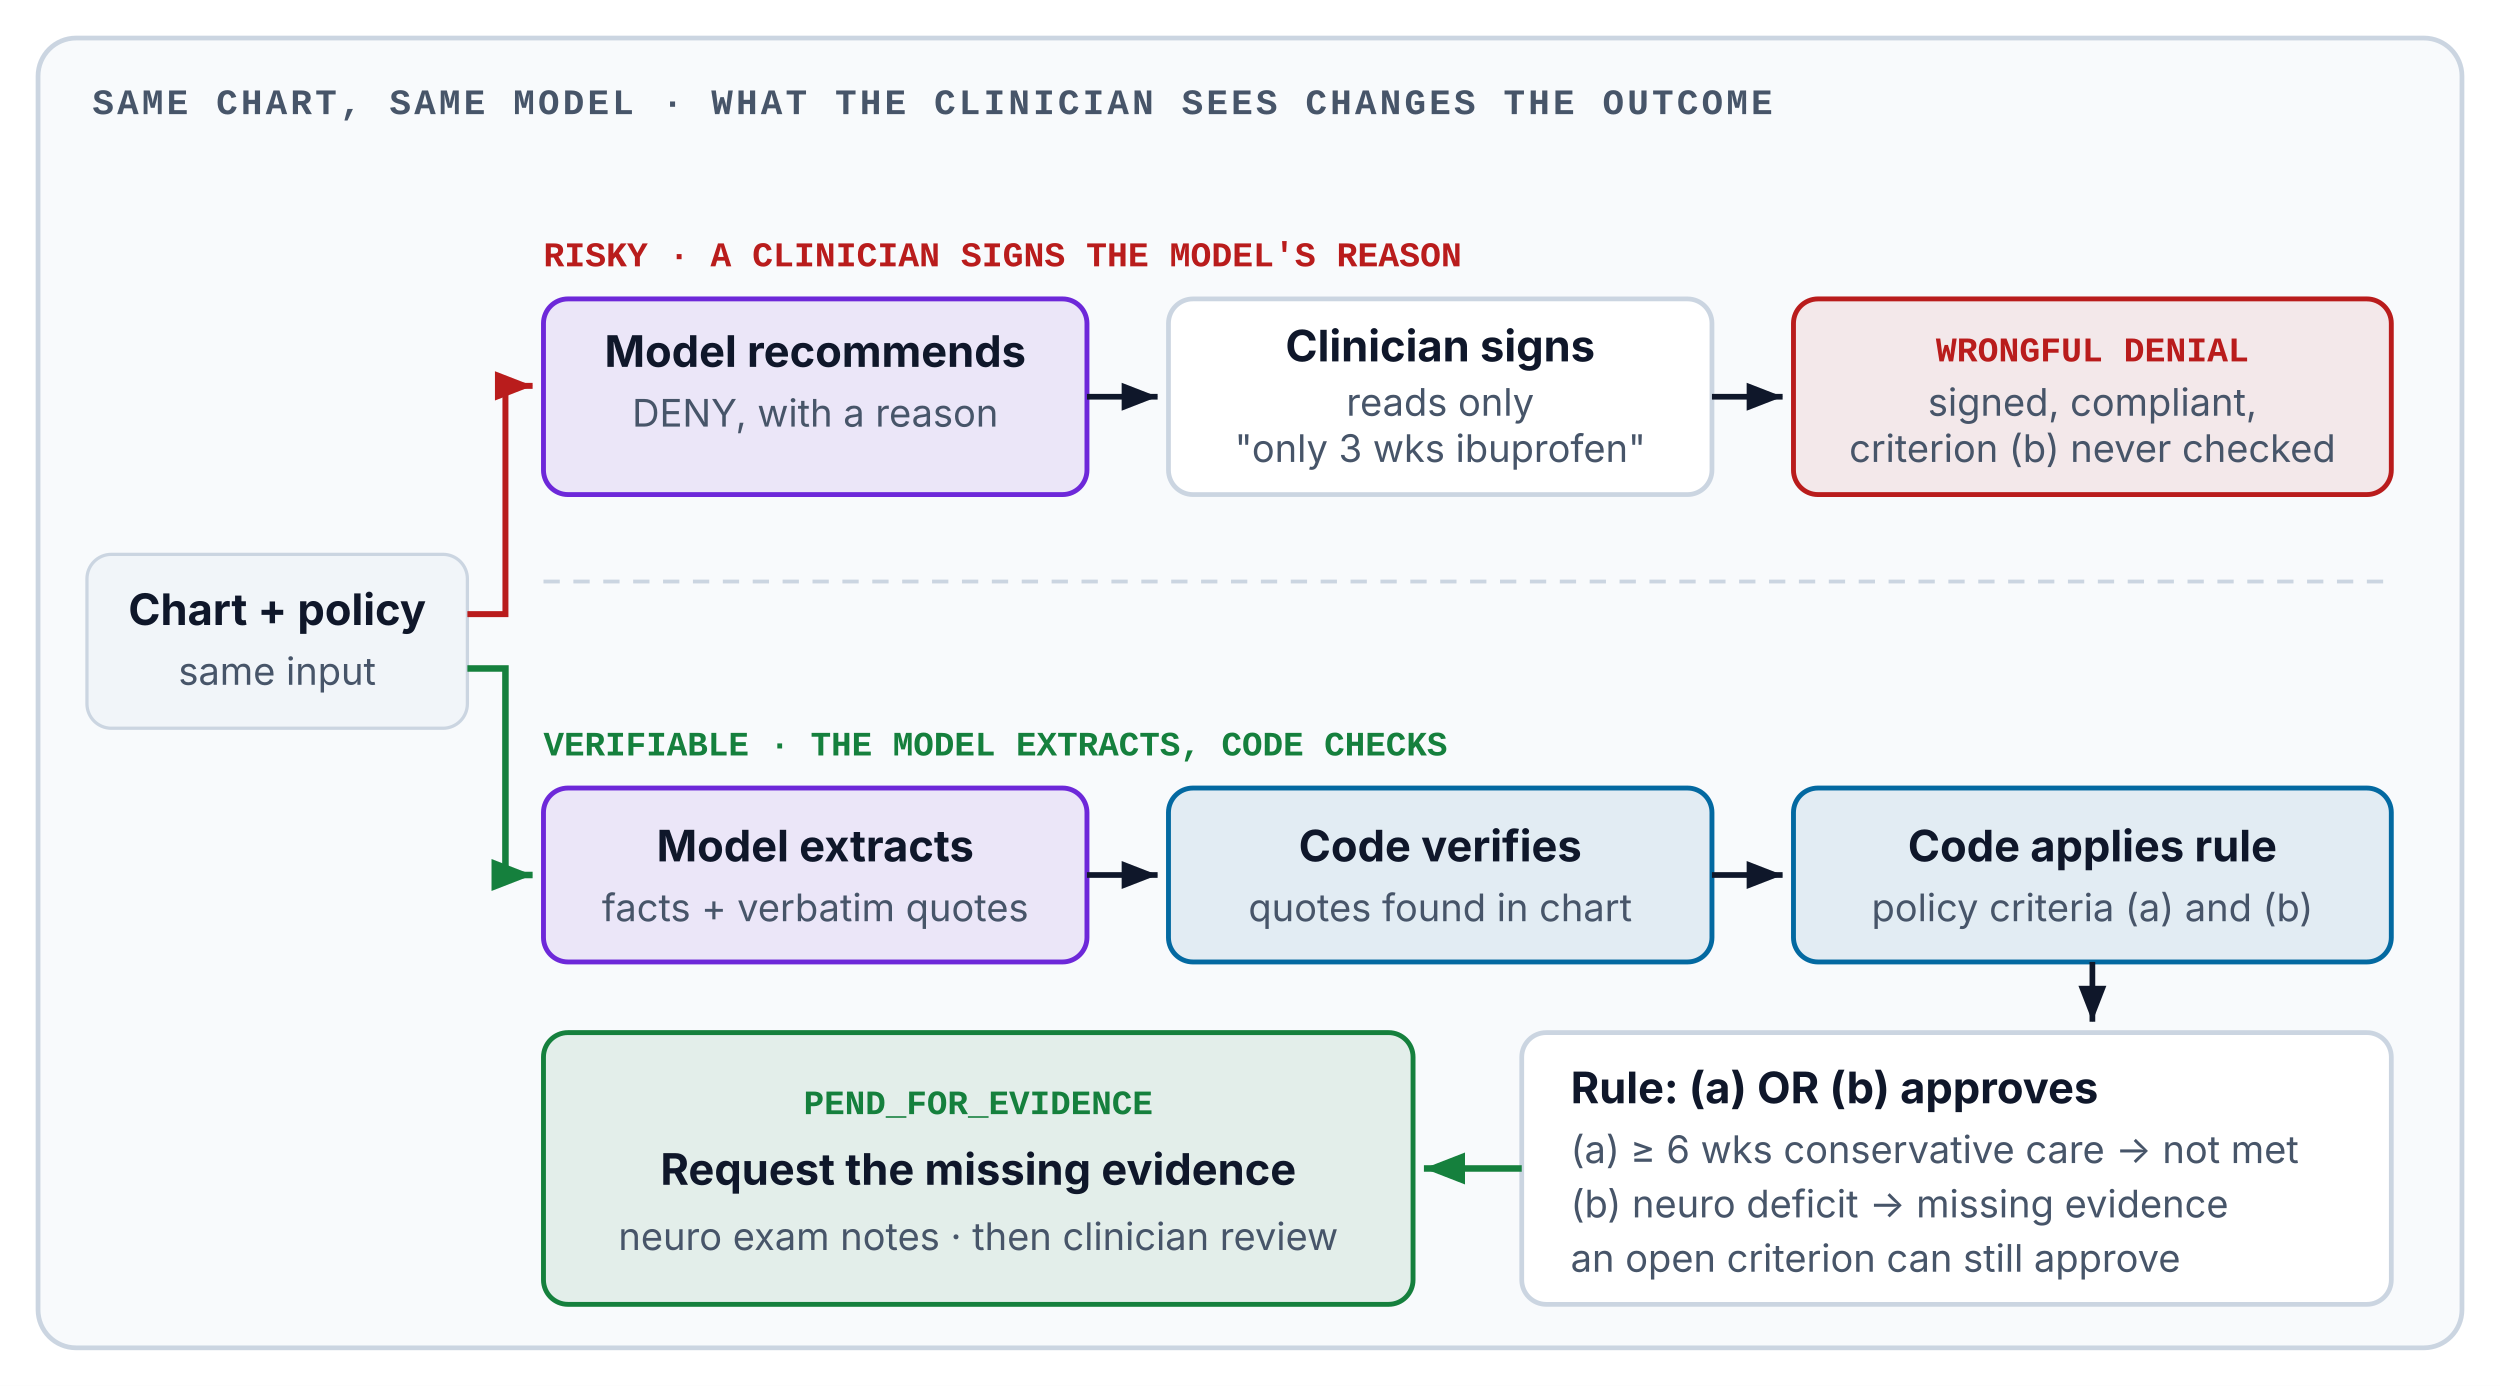
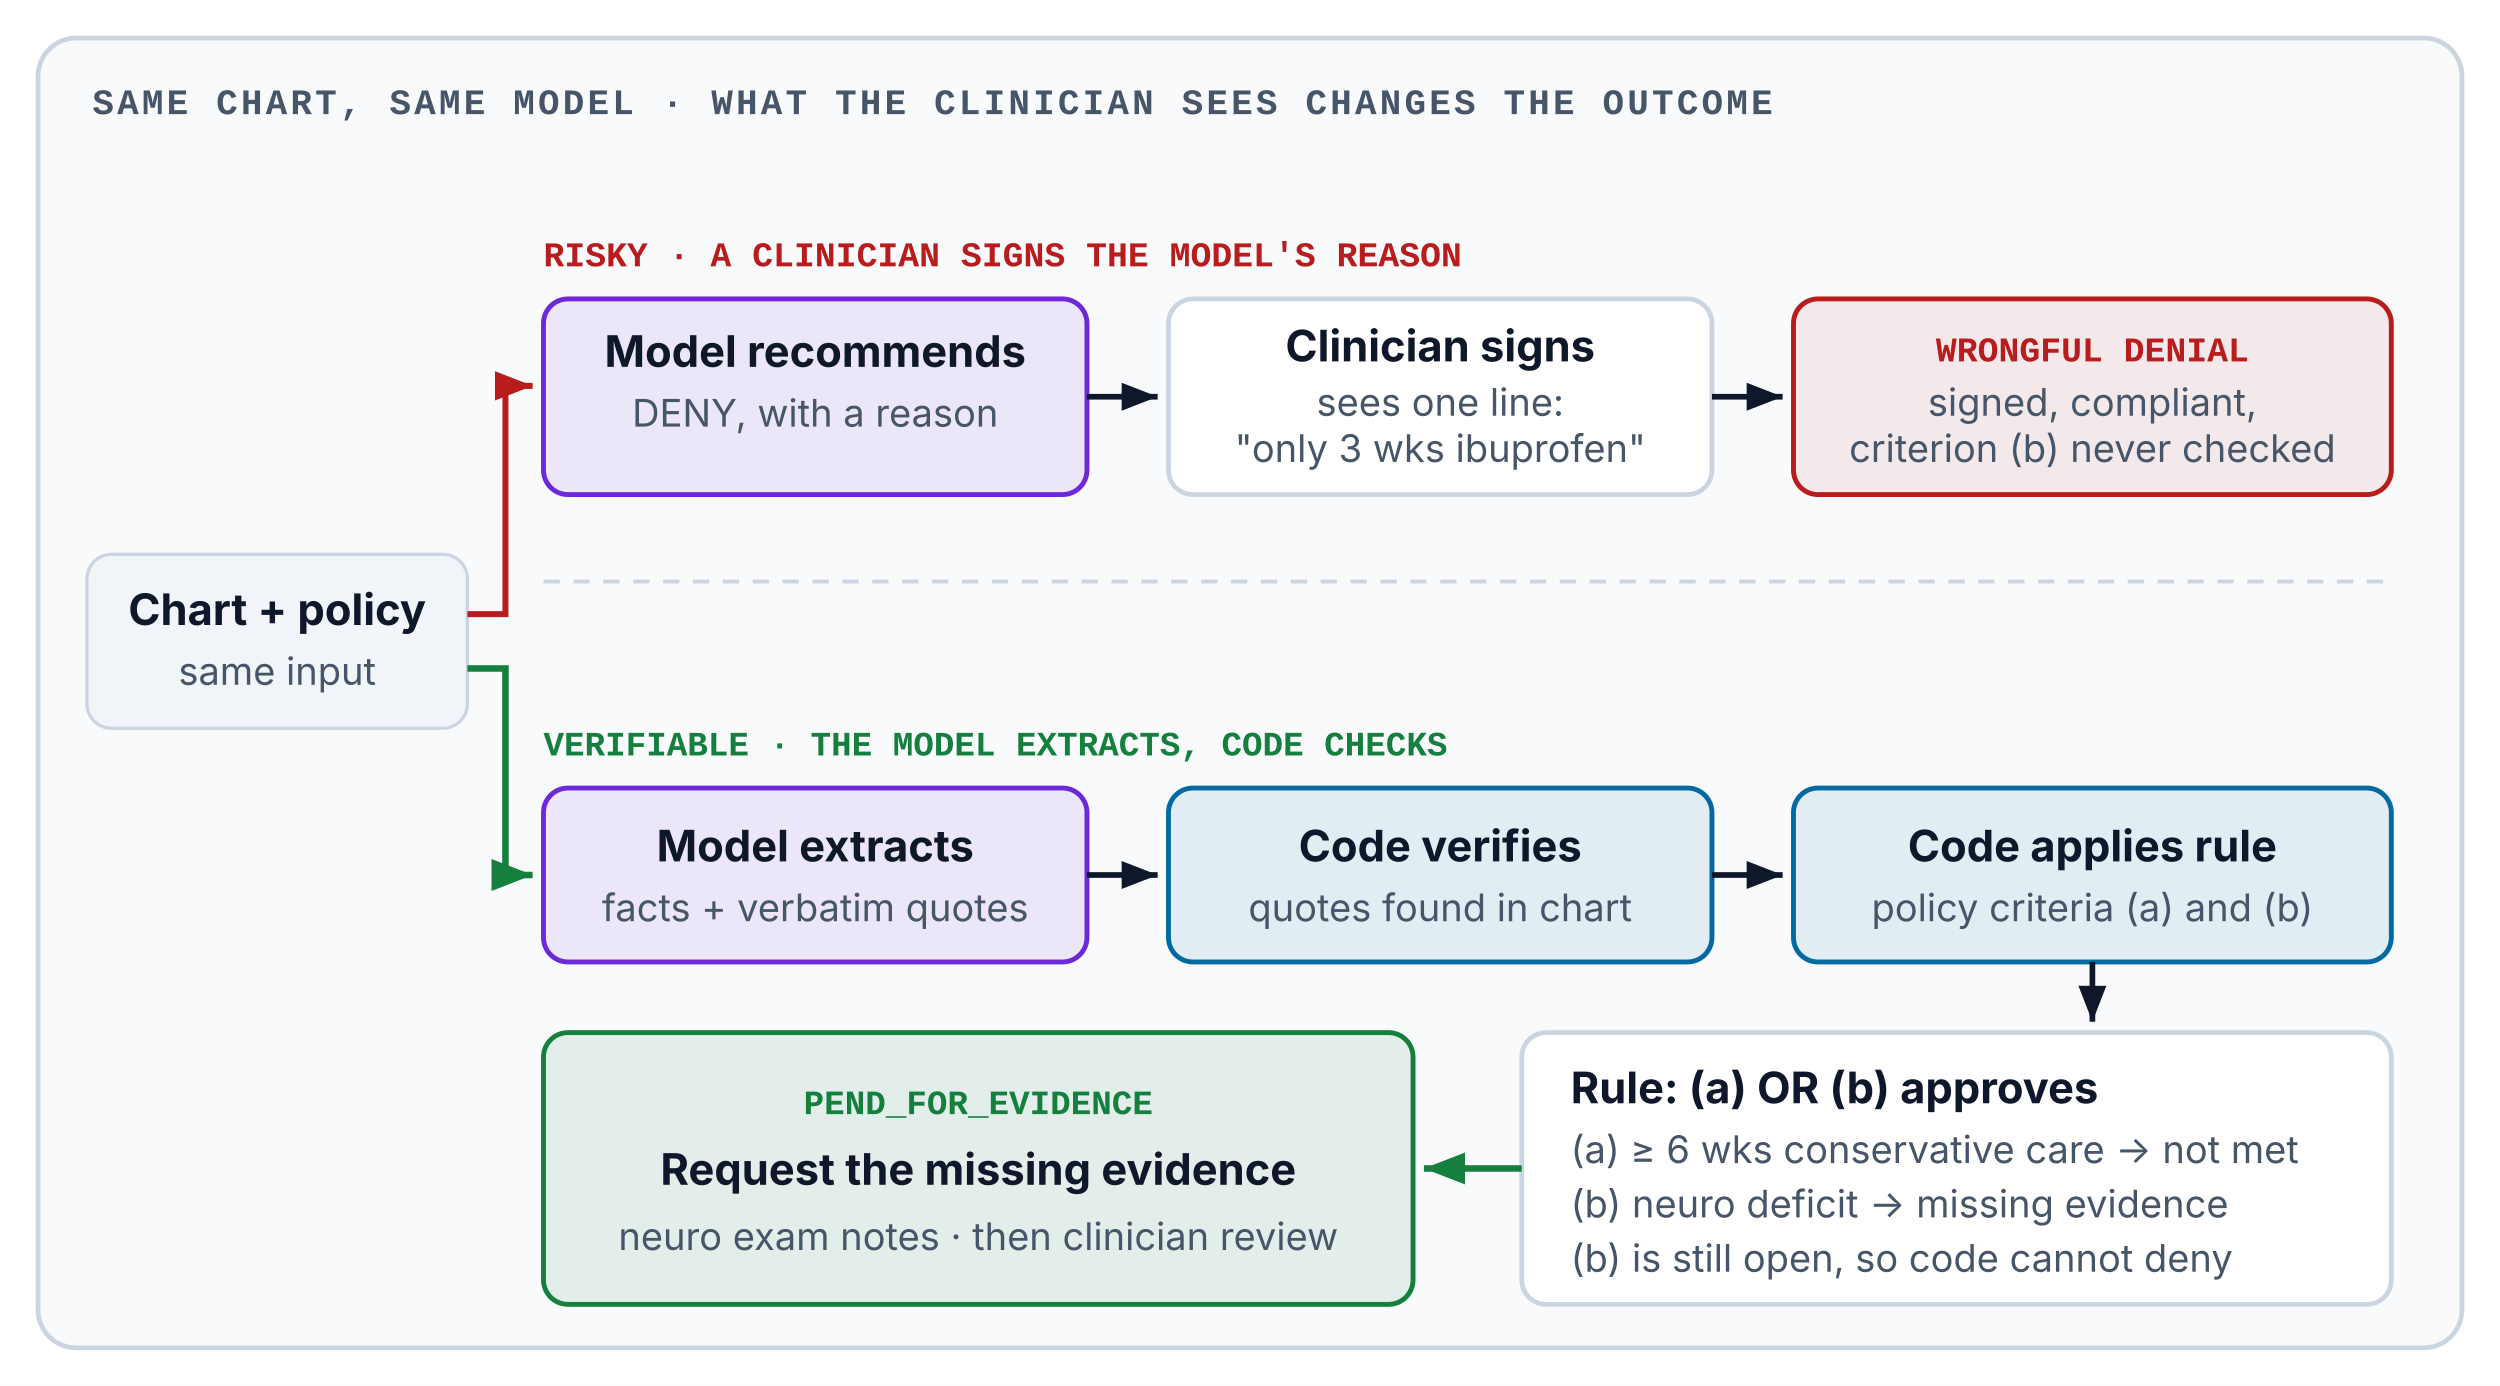
<svg xmlns="http://www.w3.org/2000/svg" viewBox="0 0 920 510" role="img" aria-label="Same chart, same model: when the model decides, its trace becomes the reason and produces a wrongful denial; when the model only extracts quoted facts and code applies the policy rule, the outcome is a request for the missing evidence" width="1840" height="1020">
  <style>
    .t-b { font-family: Inter, 'Segoe UI', Roboto, Helvetica, Arial, sans-serif; font-size: 16px; font-weight: 700; fill: #0f172a; }
    .t-s { font-family: Inter, 'Segoe UI', Roboto, Helvetica, Arial, sans-serif; font-size: 14px; fill: #475569; }
    .t-c { text-anchor: middle; }
    .t-e { text-anchor: end; }
    .t-m-c { font-family: 'JetBrains Mono', 'SFMono-Regular', Consolas, 'Courier New', monospace; font-size: 12px; font-weight: 700; fill: #0369a1; }
    .t-m-g { font-family: 'JetBrains Mono', 'SFMono-Regular', Consolas, 'Courier New', monospace; font-size: 12.6px; font-weight: 700; fill: #15803d; }
    .t-m-r { font-family: 'JetBrains Mono', 'SFMono-Regular', Consolas, 'Courier New', monospace; font-size: 12.8px; font-weight: 700; fill: #b91c1c; }
    .zl { font-family: 'JetBrains Mono', 'SFMono-Regular', Consolas, 'Courier New', monospace; font-size: 13.2px; letter-spacing: 0.09em; font-weight: 700; fill: #475569; }
    .flow { stroke: #0f172a; stroke-width: 2.1; fill: none; }
    .flow-g { stroke: #15803d; stroke-width: 2.4; fill: none; }
    .node-card { fill: #ffffff; stroke: #cbd5e1; stroke-width: 1.75; }
    .node-dim { fill: #f1f5f9; stroke: #cbd5e1; stroke-width: 1.2; }
    .node-good { fill: #15803d; fill-opacity: 0.09; stroke: #15803d; stroke-width: 1.8; }
    .node-bad { fill: #b91c1c; fill-opacity: 0.08; stroke: #b91c1c; stroke-width: 1.8; }
    .node-violet { fill: #6d28d9; fill-opacity: 0.09; stroke: #6d28d9; stroke-width: 1.8; }
    .node-cyan { fill: #0369a1; fill-opacity: 0.09; stroke: #0369a1; stroke-width: 1.8; }
  </style>
  <rect x="0" y="0" width="920" height="510" fill="#ffffff" />
  <defs>
    <marker id="arr-q1w-ink" viewBox="0 0 10 10" refX="9" refY="5" markerWidth="7" markerHeight="7" orient="auto-start-reverse">
      <path d="M 0 1.5 L 9 5 L 0 8.5 z" style="fill:#0f172a" />
    </marker>
    <marker id="arr-q1w-stop" viewBox="0 0 10 10" refX="9" refY="5" markerWidth="7" markerHeight="7" orient="auto-start-reverse">
      <path d="M 0 1.5 L 9 5 L 0 8.5 z" style="fill:#b91c1c" />
    </marker>
    <marker id="arr-q1w-good" viewBox="0 0 10 10" refX="9" refY="5" markerWidth="7" markerHeight="7" orient="auto-start-reverse">
      <path d="M 0 1.5 L 9 5 L 0 8.5 z" style="fill:#15803d" />
    </marker>
  </defs>
  <rect x="14" y="14" width="892" height="482" rx="14" style="fill:#f8fafc;stroke:#cbd5e1;stroke-width:1.75" />
  <text class="zl" x="34" y="42">SAME CHART, SAME MODEL · WHAT THE CLINICIAN SEES CHANGES THE OUTCOME</text>
  <rect class="node-dim" x="32" y="204" width="140" height="64" rx="9" />
  <text class="t-b t-c" x="102" y="230">Chart + policy</text>
  <text class="t-s t-c" x="102" y="252">same input</text>
  <path d="M 172 226 H 186 V 142 H 196" style="fill:none;stroke:#b91c1c;stroke-width:2.2" marker-end="url(#arr-q1w-stop)" />
  <path d="M 172 246 H 186 V 322 H 196" style="fill:none;stroke:#15803d;stroke-width:2.4" marker-end="url(#arr-q1w-good)" />
  <text class="t-m-r" x="200" y="98">RISKY · A CLINICIAN SIGNS THE MODEL'S REASON</text>
  <rect class="node-violet" x="200" y="110" width="200" height="72" rx="9" />
  <text class="t-b t-c" x="300" y="135">Model recommends</text>
  <text class="t-s t-c" x="300" y="157">DENY, with a reason</text>
  <line class="flow" x1="400" y1="146" x2="426" y2="146" marker-end="url(#arr-q1w-ink)" />
  <rect class="node-card" x="430" y="110" width="200" height="72" rx="9" />
  <text class="t-b t-c" x="530" y="133">Clinician signs</text>
-   <text class="t-s t-c" x="530" y="153">reads only</text>
+   <text class="t-s t-c" x="530" y="153">sees one line:</text>
  <text class="t-s t-c" x="530" y="170">"only 3 wks ibuprofen"</text>
  <line class="flow" x1="630" y1="146" x2="656" y2="146" marker-end="url(#arr-q1w-ink)" />
  <rect class="node-bad" x="660" y="110" width="220" height="72" rx="9" />
  <text class="t-m-r t-c" x="770" y="133">WRONGFUL DENIAL</text>
  <text class="t-s t-c" x="770" y="153">signed, compliant,</text>
  <text class="t-s t-c" x="770" y="170">criterion (b) never checked</text>
  <line x1="200" y1="214" x2="880" y2="214" style="stroke:#cbd5e1;stroke-width:1.4;stroke-dasharray:6 5" />
  <text class="t-m-g" x="200" y="278">VERIFIABLE · THE MODEL EXTRACTS, CODE CHECKS</text>
  <rect class="node-violet" x="200" y="290" width="200" height="64" rx="9" />
  <text class="t-b t-c" x="300" y="317">Model extracts</text>
  <text class="t-s t-c" x="300" y="339">facts + verbatim quotes</text>
  <line class="flow" x1="400" y1="322" x2="426" y2="322" marker-end="url(#arr-q1w-ink)" />
  <rect class="node-cyan" x="430" y="290" width="200" height="64" rx="9" />
  <text class="t-b t-c" x="530" y="317">Code verifies</text>
  <text class="t-s t-c" x="530" y="339">quotes found in chart</text>
  <line class="flow" x1="630" y1="322" x2="656" y2="322" marker-end="url(#arr-q1w-ink)" />
  <rect class="node-cyan" x="660" y="290" width="220" height="64" rx="9" />
  <text class="t-b t-c" x="770" y="317">Code applies rule</text>
  <text class="t-s t-c" x="770" y="339">policy criteria (a) and (b)</text>
  <line class="flow" x1="770" y1="354" x2="770" y2="376" marker-end="url(#arr-q1w-ink)" />
  <rect class="node-card" x="560" y="380" width="320" height="100" rx="9" />
  <text class="t-b" x="578" y="406">Rule: (a) OR (b) approves</text>
  <text class="t-s" x="578" y="428">(a) ≥ 6 wks conservative care → not met</text>
  <text class="t-s" x="578" y="448">(b) neuro deficit → missing evidence</text>
-   <text class="t-s" x="578" y="468">an open criterion can still approve</text>
+   <text class="t-s" x="578" y="468">(b) is still open, so code cannot deny</text>
  <line class="flow-g" x1="560" y1="430" x2="524" y2="430" marker-end="url(#arr-q1w-good)" />
  <rect class="node-good" x="200" y="380" width="320" height="100" rx="9" />
  <text class="t-m-g t-c" x="360" y="410">PEND_FOR_EVIDENCE</text>
  <text class="t-b t-c" x="360" y="436">Request the missing evidence</text>
  <text class="t-s t-c" x="360" y="460">neuro exam notes · then clinician review</text>
</svg>
